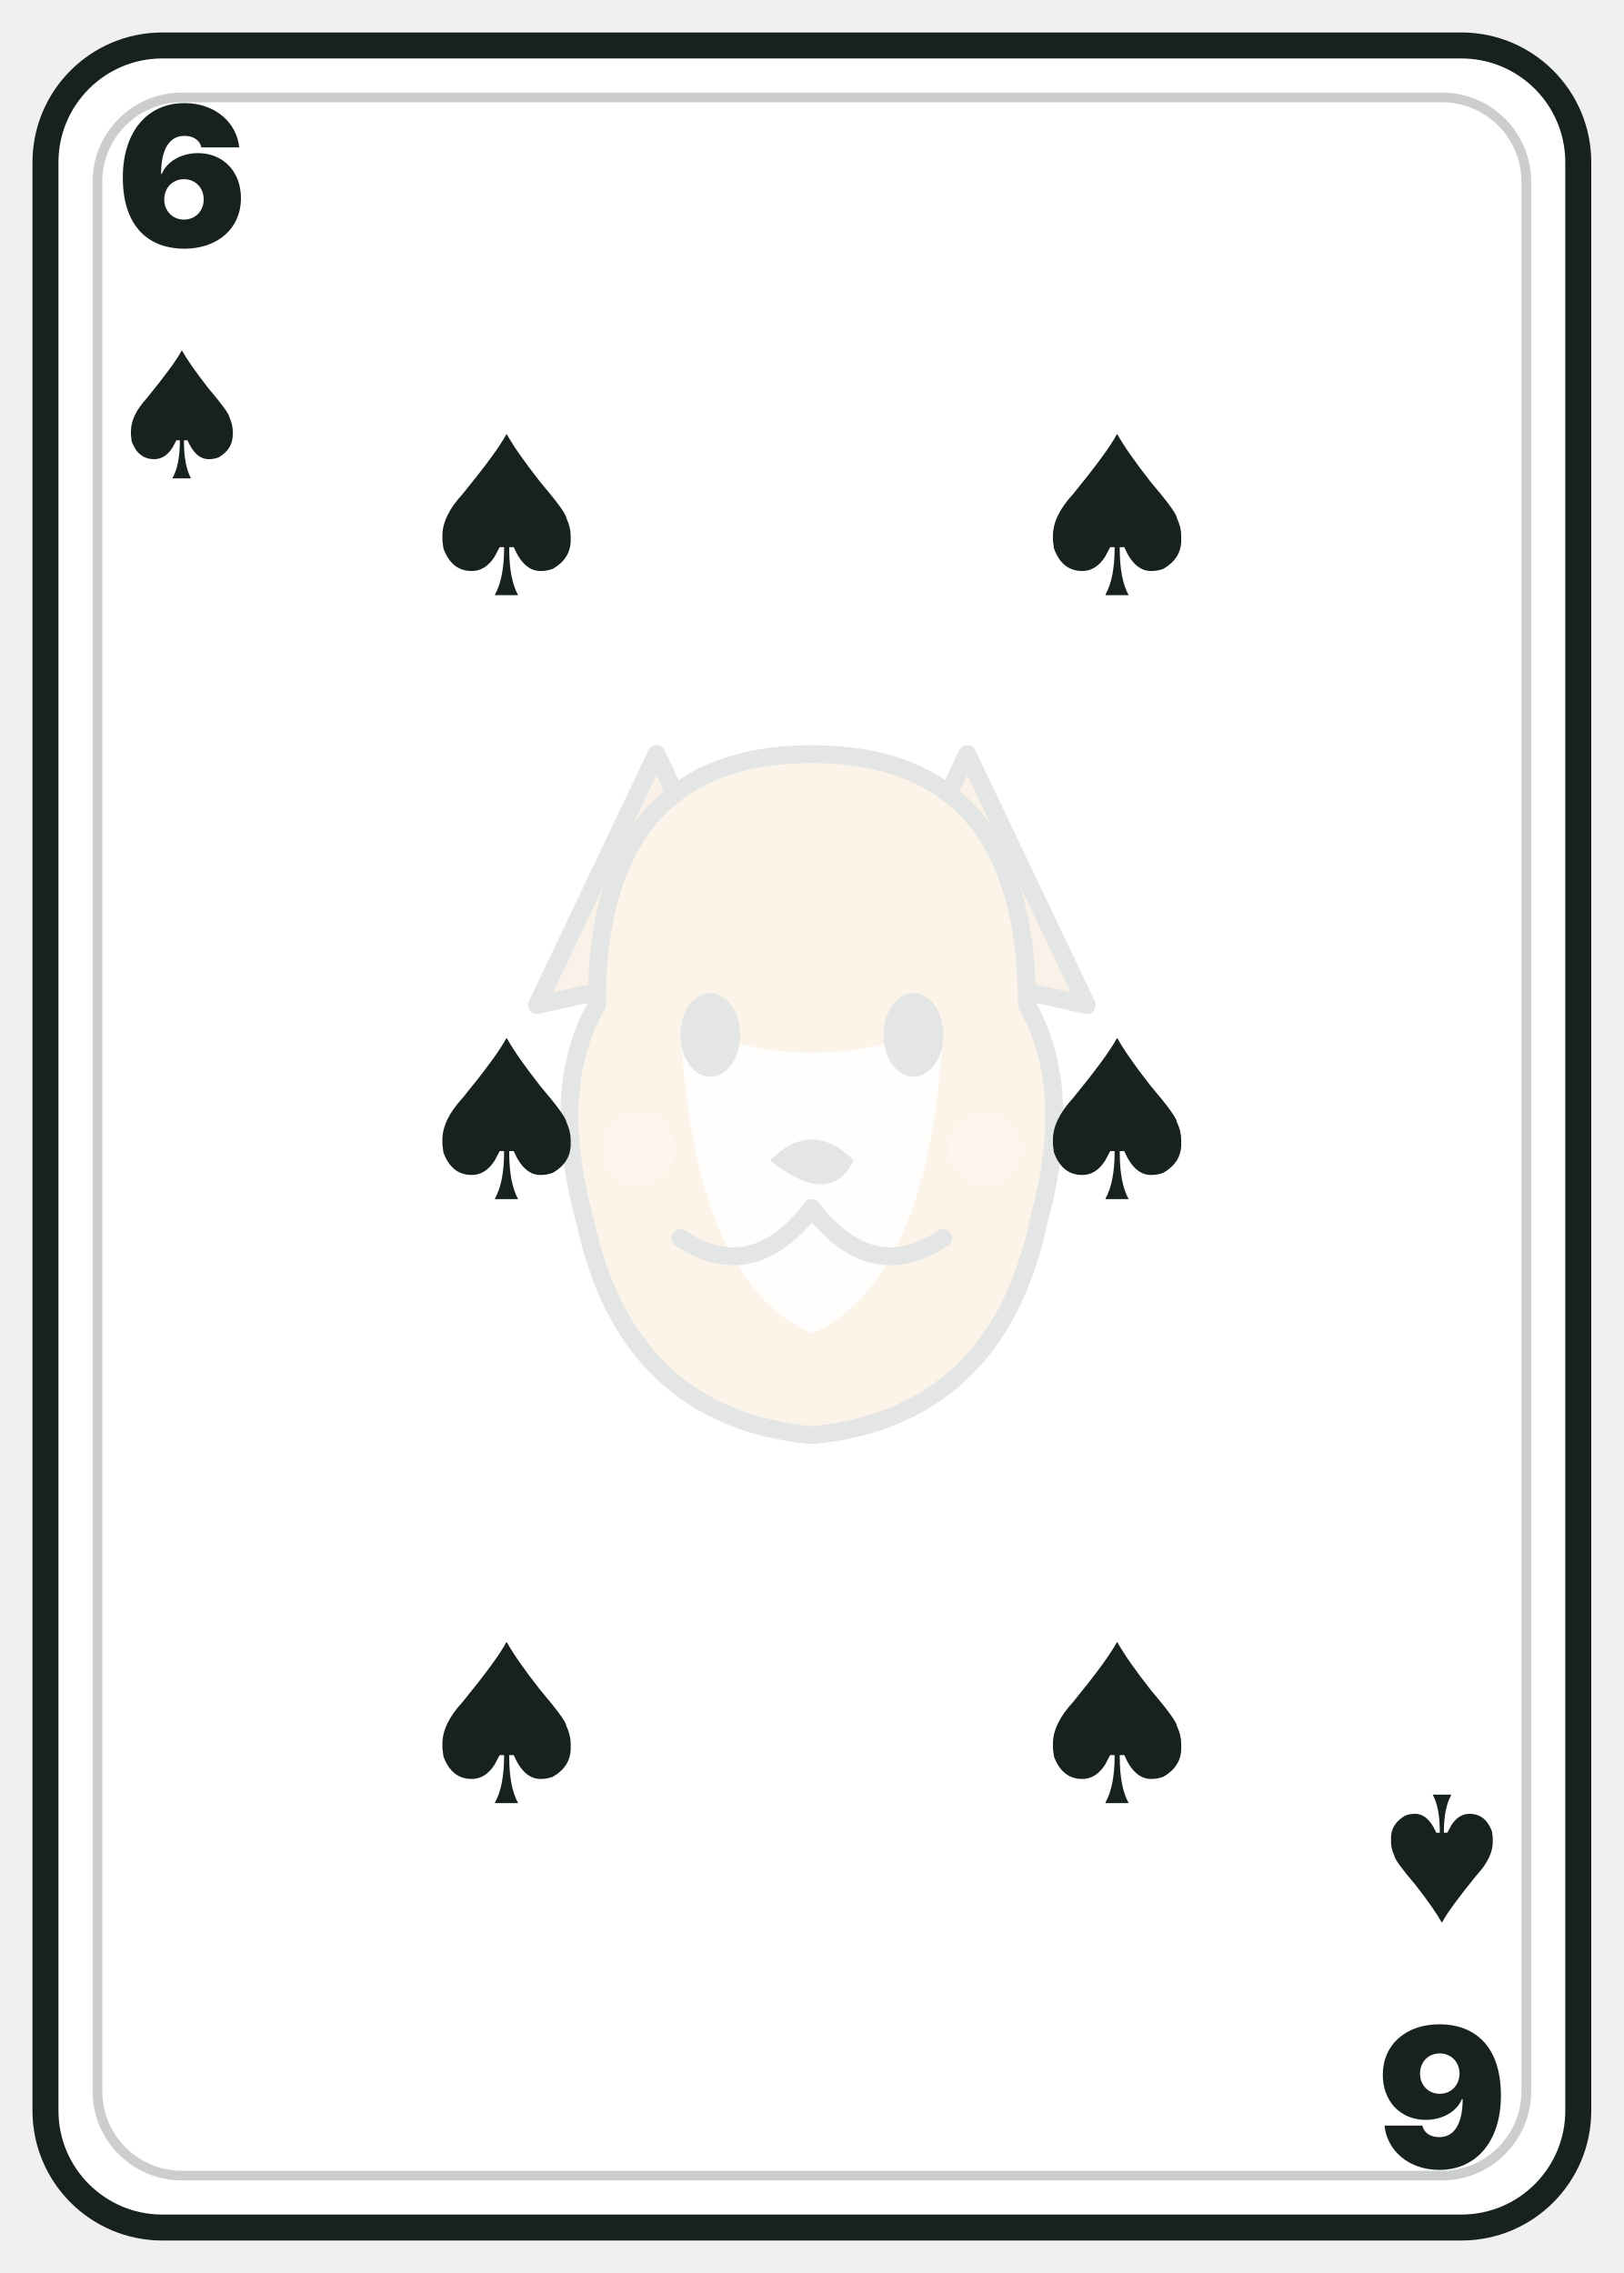
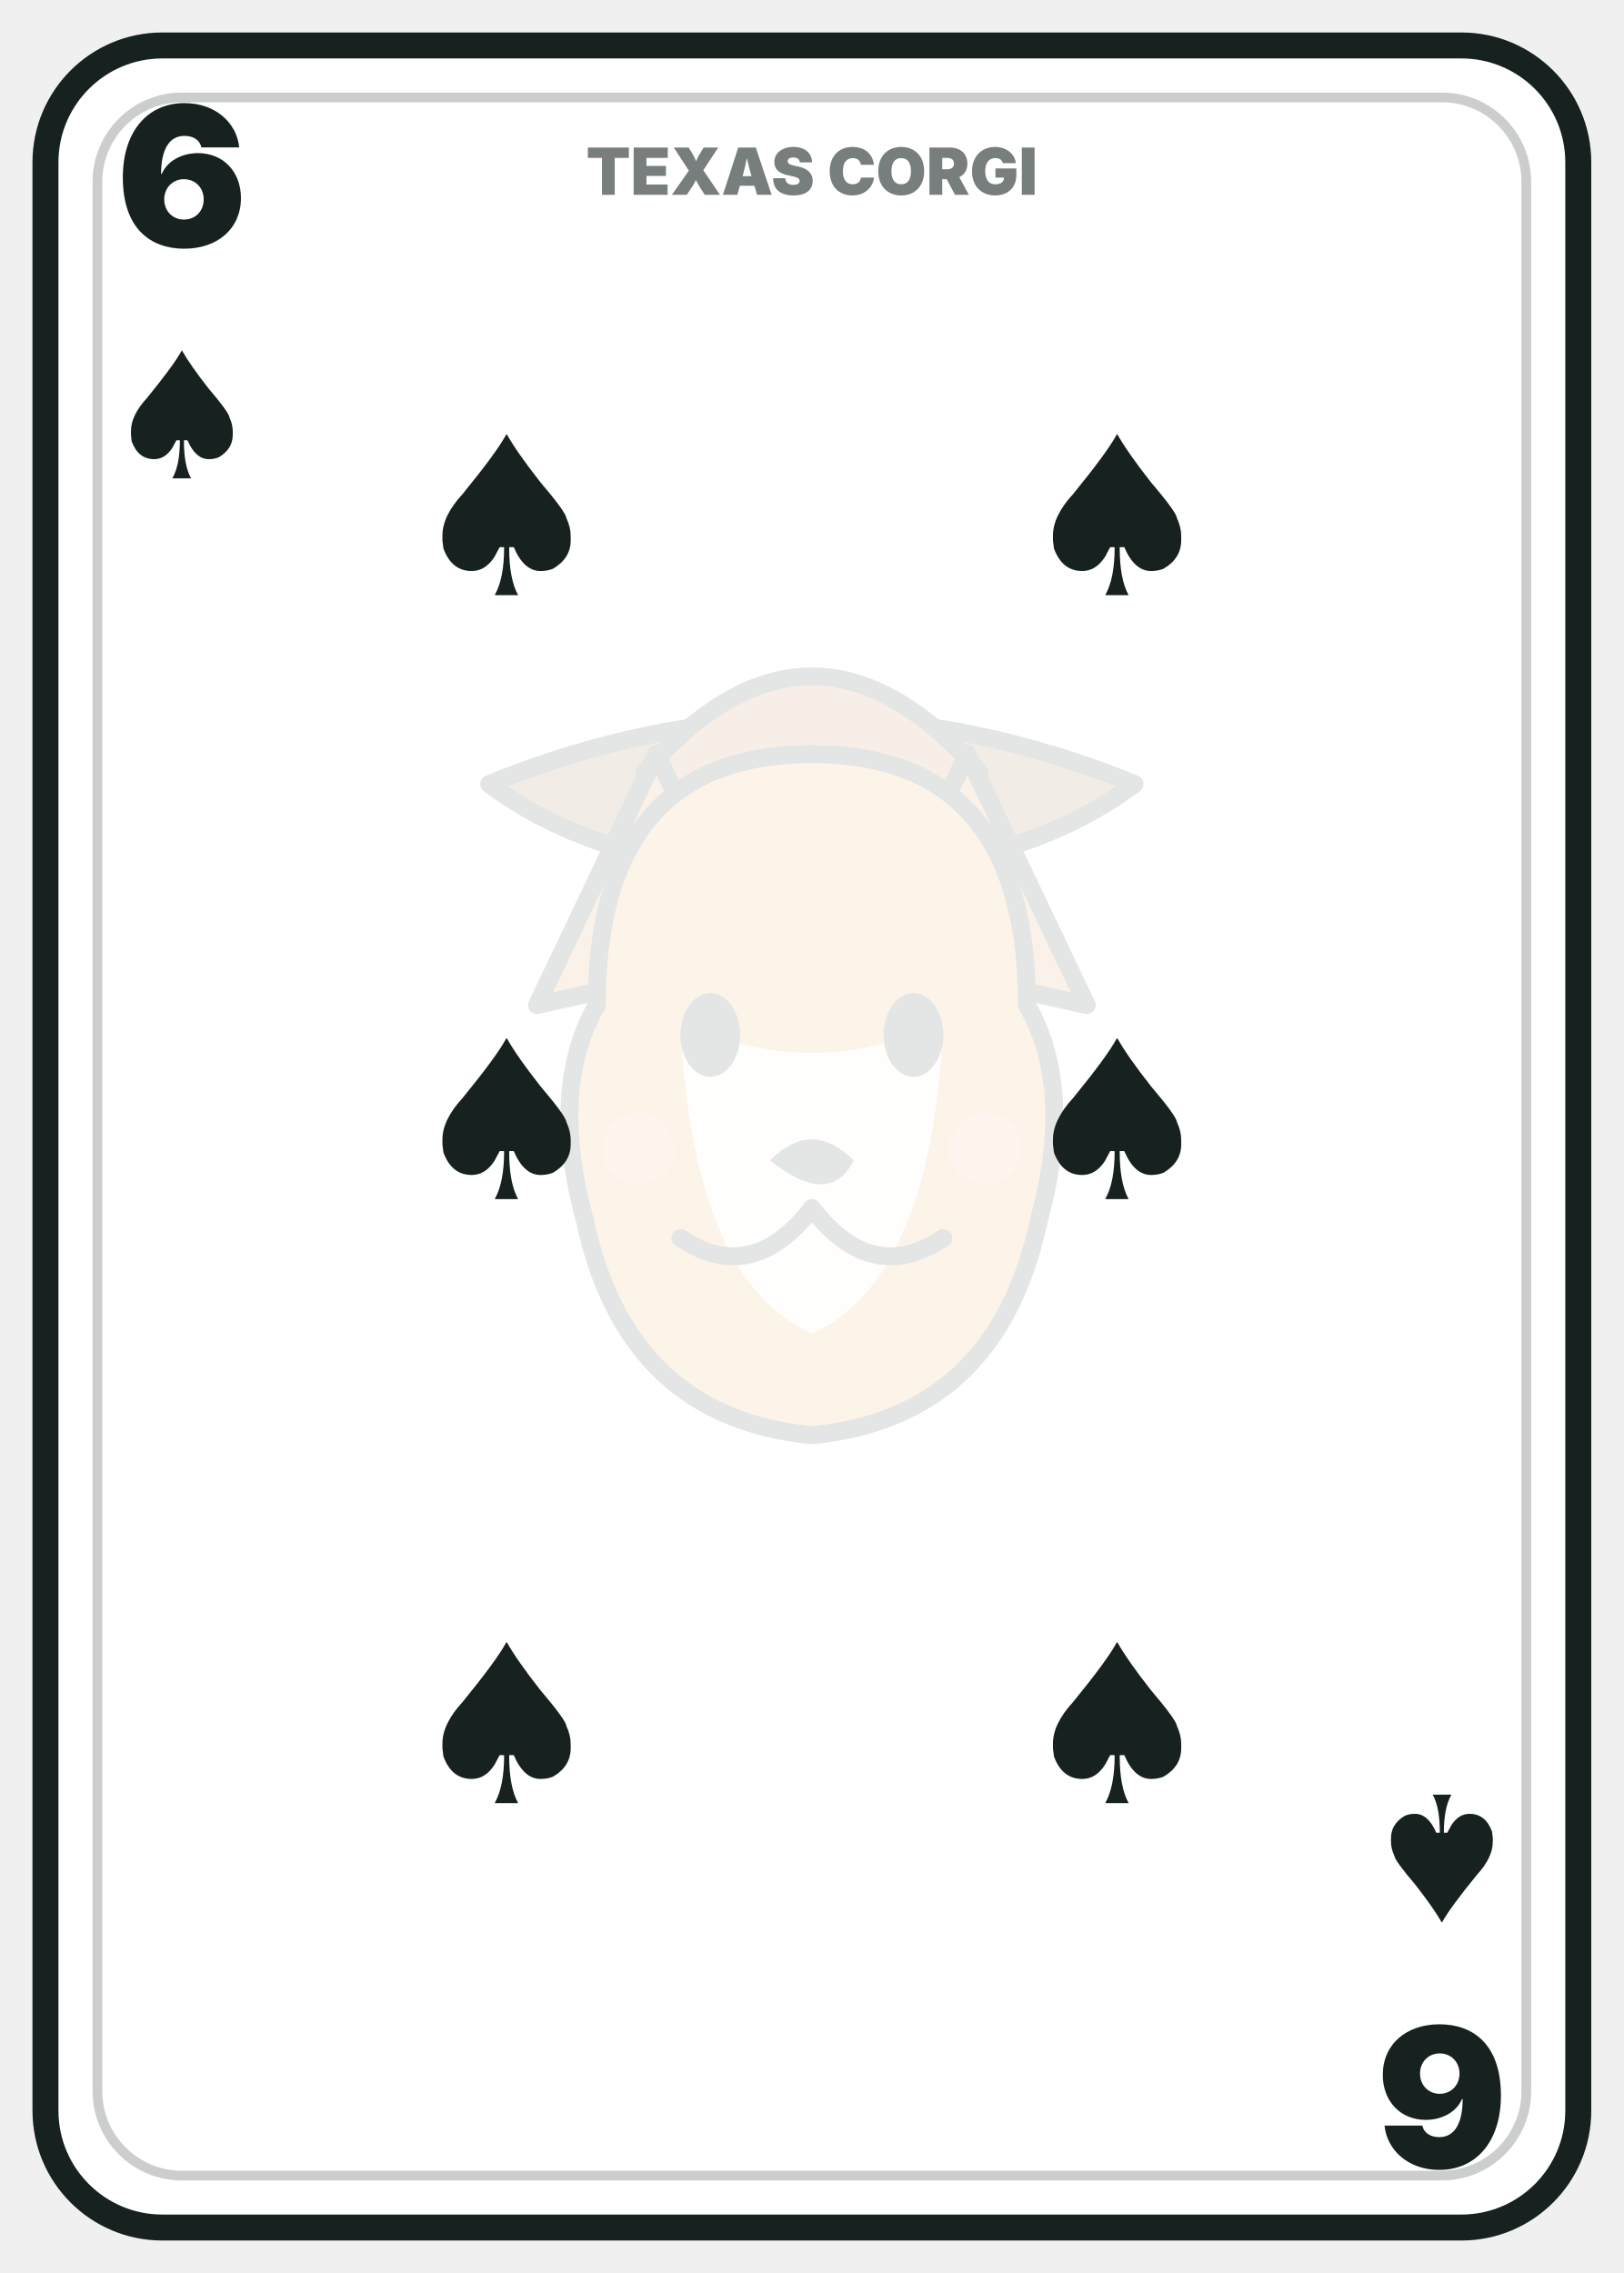
<svg xmlns="http://www.w3.org/2000/svg" width="250" height="350" viewBox="0 0 250 350" role="img" aria-labelledby="title desc">
  <rect x="7" y="7" width="236" height="336" rx="18" fill="#ffffff" stroke="#17211f" stroke-width="4" />
  <rect x="15" y="15" width="220" height="320" rx="13" fill="none" stroke="#17211f" stroke-width="1.5" opacity=".22" />
+   <text x="125" y="30" text-anchor="middle" font-family="Inter, Arial, sans-serif" font-size="10" font-weight="900" fill="#17211f" opacity=".58">TEXAS CORGI</text>
  <g>
    <text x="28" y="38" text-anchor="middle" font-family="Inter, Arial, sans-serif" font-size="30" font-weight="900" fill="#17211f">6</text>
    <text x="28" y="66" text-anchor="middle" dominant-baseline="middle" font-family="Georgia, serif" font-size="27" font-weight="900" fill="#17211f" opacity="1">♠</text>
  </g>
  <g transform="rotate(180 125 175)">
    <text x="28" y="38" text-anchor="middle" font-family="Inter, Arial, sans-serif" font-size="30" font-weight="900" fill="#17211f">6</text>
    <text x="28" y="66" text-anchor="middle" dominant-baseline="middle" font-family="Georgia, serif" font-size="27" font-weight="900" fill="#17211f" opacity="1">♠</text>
  </g>
  <g opacity=".12">
    <g transform="translate(125 175) scale(0.92)">
+       <path d="M -54 -59 q 54 -22 108 0 q -20 15 -54 15 t -54 -15z" fill="#8b5a2b" stroke="#17211f" stroke-width="3" stroke-linejoin="round" />
+       <path d="M -28 -61 q 28 -32 56 0 l -7 20 h -42z" fill="#b97835" stroke="#17211f" stroke-width="3" stroke-linejoin="round" />
+       <polygon points="4.286263797015736e-16,-65 1.728,-60.379 6.657,-60.163 2.796,-57.091 4.114,-52.337 1.8002307947466092e-16,-55.06 -4.114,-52.337 -2.796,-57.091 -6.657,-60.163 -1.728,-60.379" fill="#fff6e8" stroke="#17211f" stroke-width="1.2" stroke-linejoin="round" />
      <path d="M -46 -22 L -26 -64 L -10 -30 Z" fill="#d89038" stroke="#17211f" stroke-width="3" stroke-linejoin="round" />
      <path d="M 46 -22 L 26 -64 L 10 -30 Z" fill="#d89038" stroke="#17211f" stroke-width="3" stroke-linejoin="round" />
      <path d="M -36 -22 q 0 -42 36 -42 t 36 42 q 8 14 2 36 q -7 33 -38 36 q -31 -3 -38 -36 q -6 -22 2 -36z" fill="#e3a146" stroke="#17211f" stroke-width="3" />
      <path d="M -22 -19 q 22 10 44 0 q -2 43 -22 52 q -20 -9 -22 -52z" fill="#fff6e8" />
      <ellipse cx="-17" cy="-17" rx="5" ry="7" fill="#17211f" />
      <ellipse cx="17" cy="-17" rx="5" ry="7" fill="#17211f" />
      <path d="M -7 4 q 7 -7 14 0 q -4 8 -14 0z" fill="#17211f" />
      <path d="M 0 12 q -10 13 -22 5" fill="none" stroke="#17211f" stroke-width="3" stroke-linecap="round" />
      <path d="M 0 12 q 10 13 22 5" fill="none" stroke="#17211f" stroke-width="3" stroke-linecap="round" />
      <path d="M 117.64 203.52 q 7.36 12.88 14.72 0" fill="#e86f7a" stroke="#17211f" stroke-width="1.84" stroke-linecap="round" />
      <circle cx="-29" cy="2" r="6" fill="#f3b283" opacity=".72" />
      <circle cx="29" cy="2" r="6" fill="#f3b283" opacity=".72" />
    </g>
  </g>
  <text x="78" y="82" text-anchor="middle" dominant-baseline="middle" font-family="Georgia, serif" font-size="34" font-weight="900" fill="#17211f" opacity="1">♠</text>
  <text x="172" y="82" text-anchor="middle" dominant-baseline="middle" font-family="Georgia, serif" font-size="34" font-weight="900" fill="#17211f" opacity="1">♠</text>
  <text x="78" y="175" text-anchor="middle" dominant-baseline="middle" font-family="Georgia, serif" font-size="34" font-weight="900" fill="#17211f" opacity="1">♠</text>
  <text x="172" y="175" text-anchor="middle" dominant-baseline="middle" font-family="Georgia, serif" font-size="34" font-weight="900" fill="#17211f" opacity="1">♠</text>
  <text x="78" y="268" text-anchor="middle" dominant-baseline="middle" font-family="Georgia, serif" font-size="34" font-weight="900" fill="#17211f" opacity="1">♠</text>
  <text x="172" y="268" text-anchor="middle" dominant-baseline="middle" font-family="Georgia, serif" font-size="34" font-weight="900" fill="#17211f" opacity="1">♠</text>
</svg>
